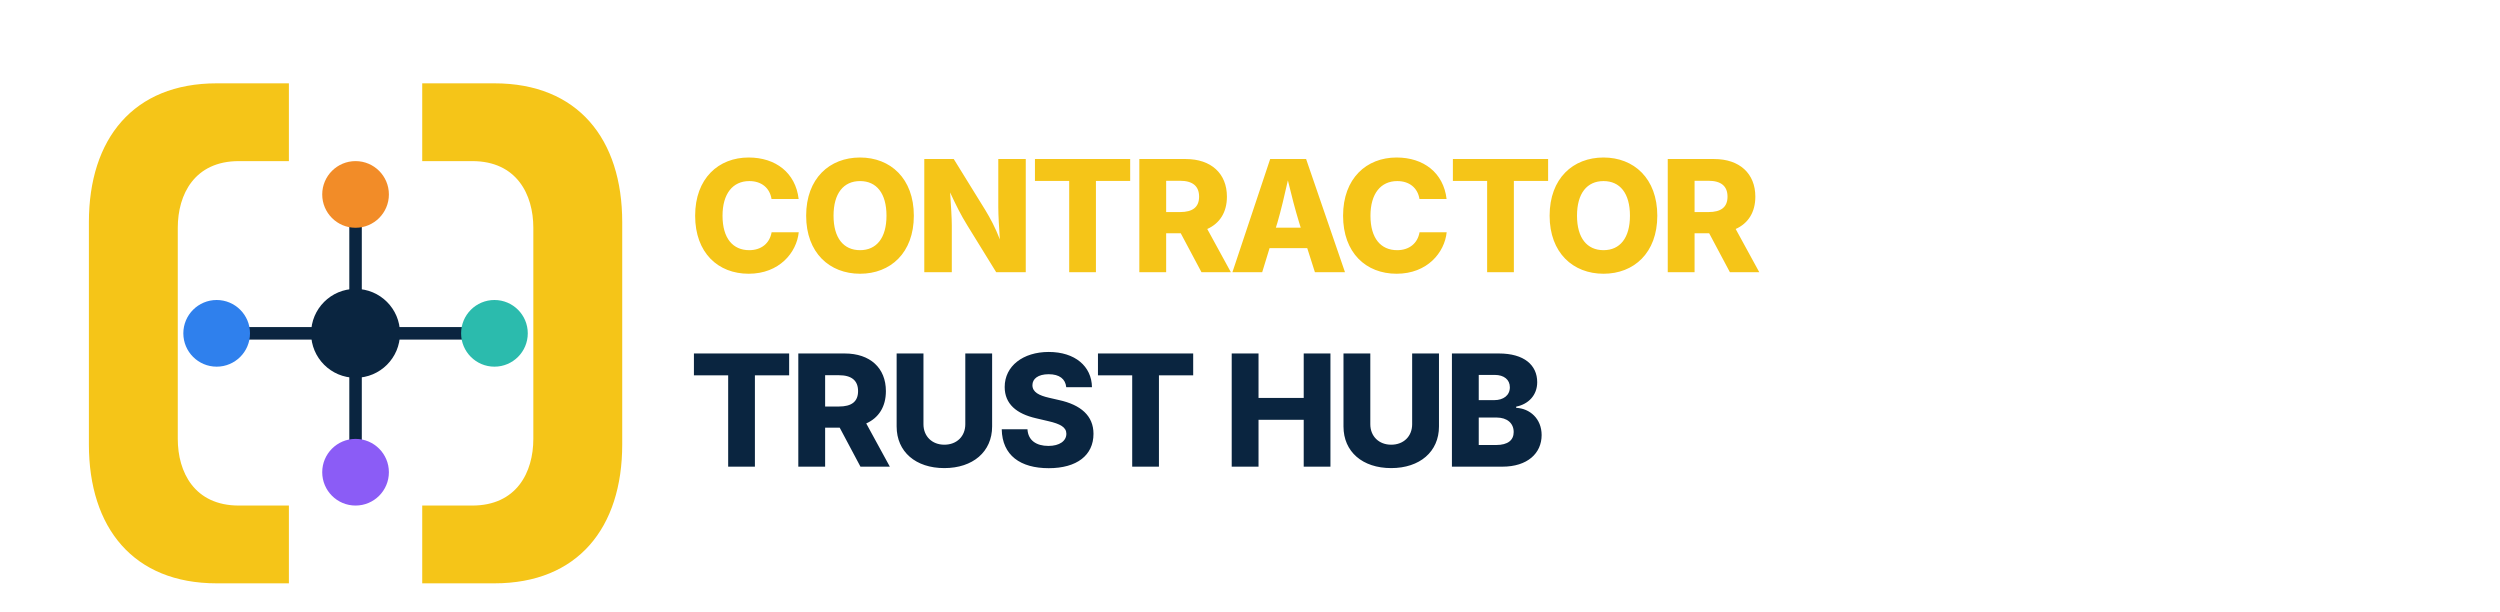
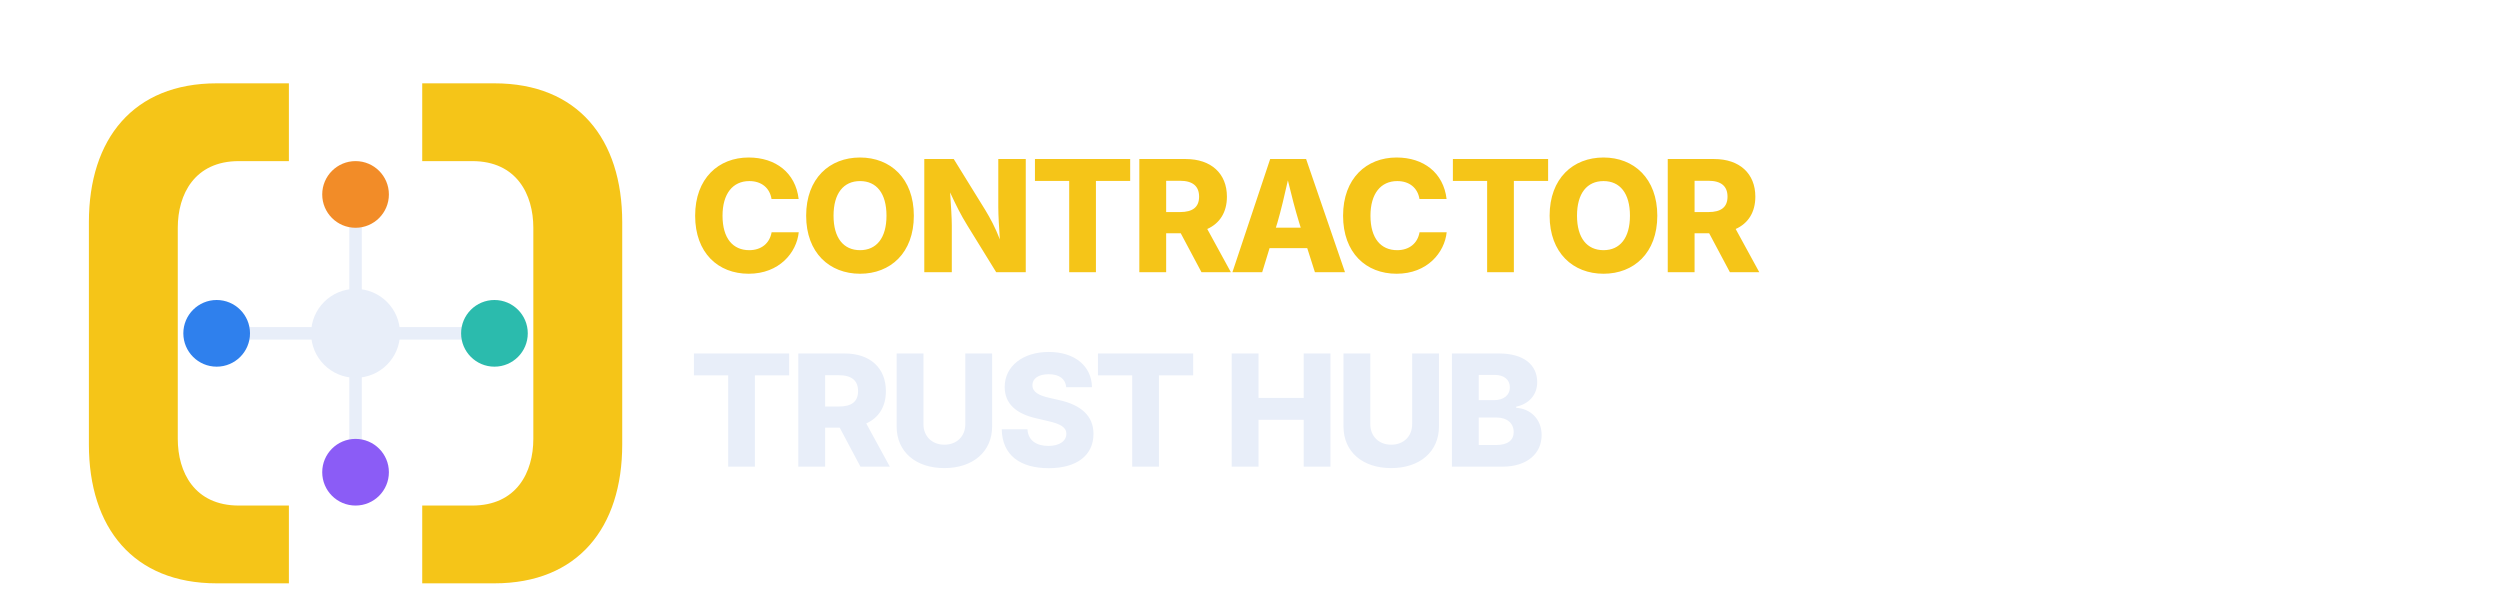
<svg xmlns="http://www.w3.org/2000/svg" viewBox="0 0 900 220" fill="none" role="img" aria-label="Contractor Trust Hub">
  <g transform="translate(8, 10)">
    <path fill="#F5C518" d="M70 20C40 20 24 40 24 70V150C24 180 40 200 70 200H96V172H78C62 172 56 160 56 148V72C56 60 62 48 78 48H96V20Z" />
    <path fill="#F5C518" d="M170 20H144V48H162C178 48 184 60 184 72V148C184 160 178 172 162 172H144V200H170C200 200 216 180 216 150V70C216 40 200 20 170 20Z" />
    <g transform="translate(120 110)">
-       <line x1="0" y1="-46" x2="0" y2="46" stroke="#0A2540" stroke-width="4.5" stroke-linecap="round" />
-       <line x1="-46" y1="0" x2="46" y2="0" stroke="#0A2540" stroke-width="4.5" stroke-linecap="round" />
+       <line x1="0" y1="-46" x2="0" y2="46" stroke="#E8EEF9" stroke-width="4.5" stroke-linecap="round" />
+       <line x1="-46" y1="0" x2="46" y2="0" stroke="#E8EEF9" stroke-width="4.5" stroke-linecap="round" />
      <circle cx="0" cy="-50" r="12" fill="#F28C28" />
      <circle cx="-50" cy="0" r="12" fill="#2F80ED" />
      <circle cx="50" cy="0" r="12" fill="#2BBBAD" />
      <circle cx="0" cy="50" r="12" fill="#8B5CF6" />
-       <circle cx="0" cy="0" r="16" fill="#0A2540" />
+       <circle cx="0" cy="0" r="16" fill="#E8EEF9" />
    </g>
  </g>
  <g font-family="Inter, system-ui, -apple-system, 'Segoe UI', 'Helvetica Neue', Arial, sans-serif" font-weight="800" letter-spacing="-0.03em">
    <text x="248" y="98" fill="#F5C518" font-size="56">CONTRACTOR</text>
-     <text x="248" y="168" fill="#0A2540" font-size="56">TRUST HUB</text>
+     <text x="248" y="168" fill="#E8EEF9" font-size="56">TRUST HUB</text>
  </g>
</svg>
